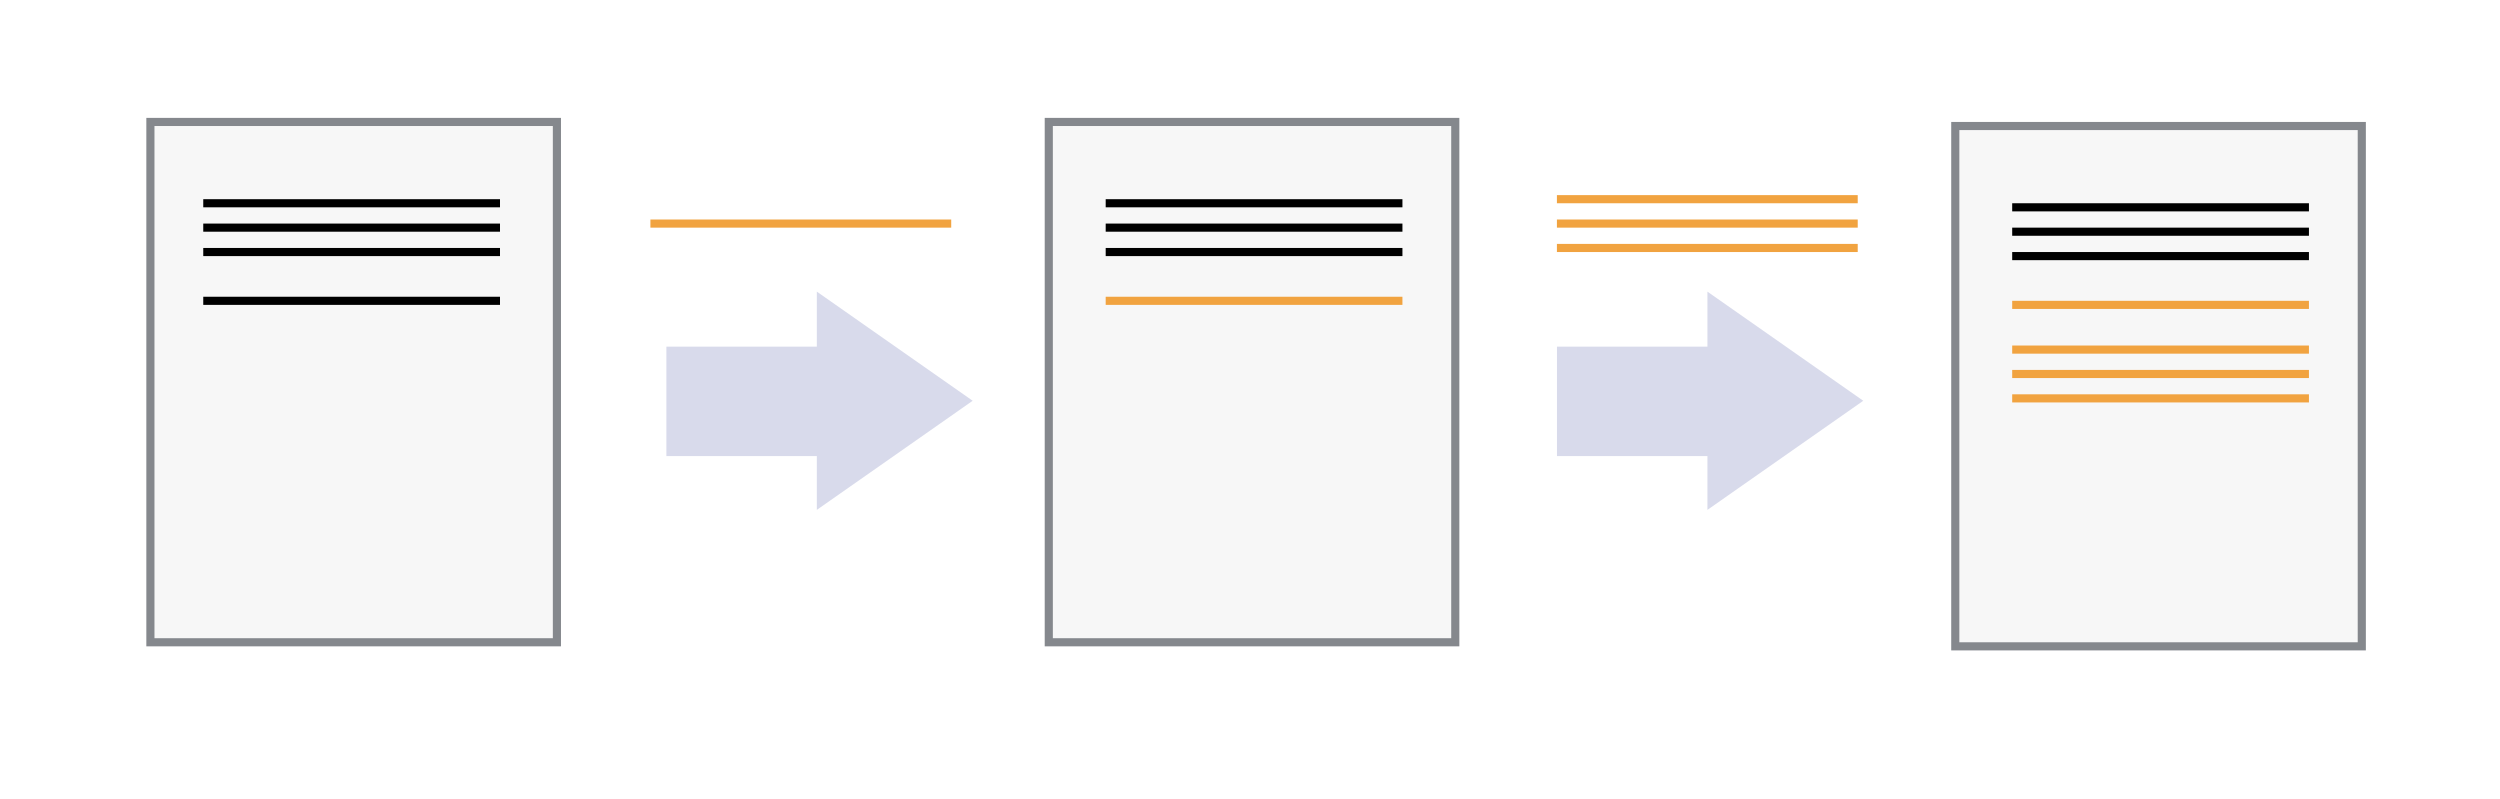
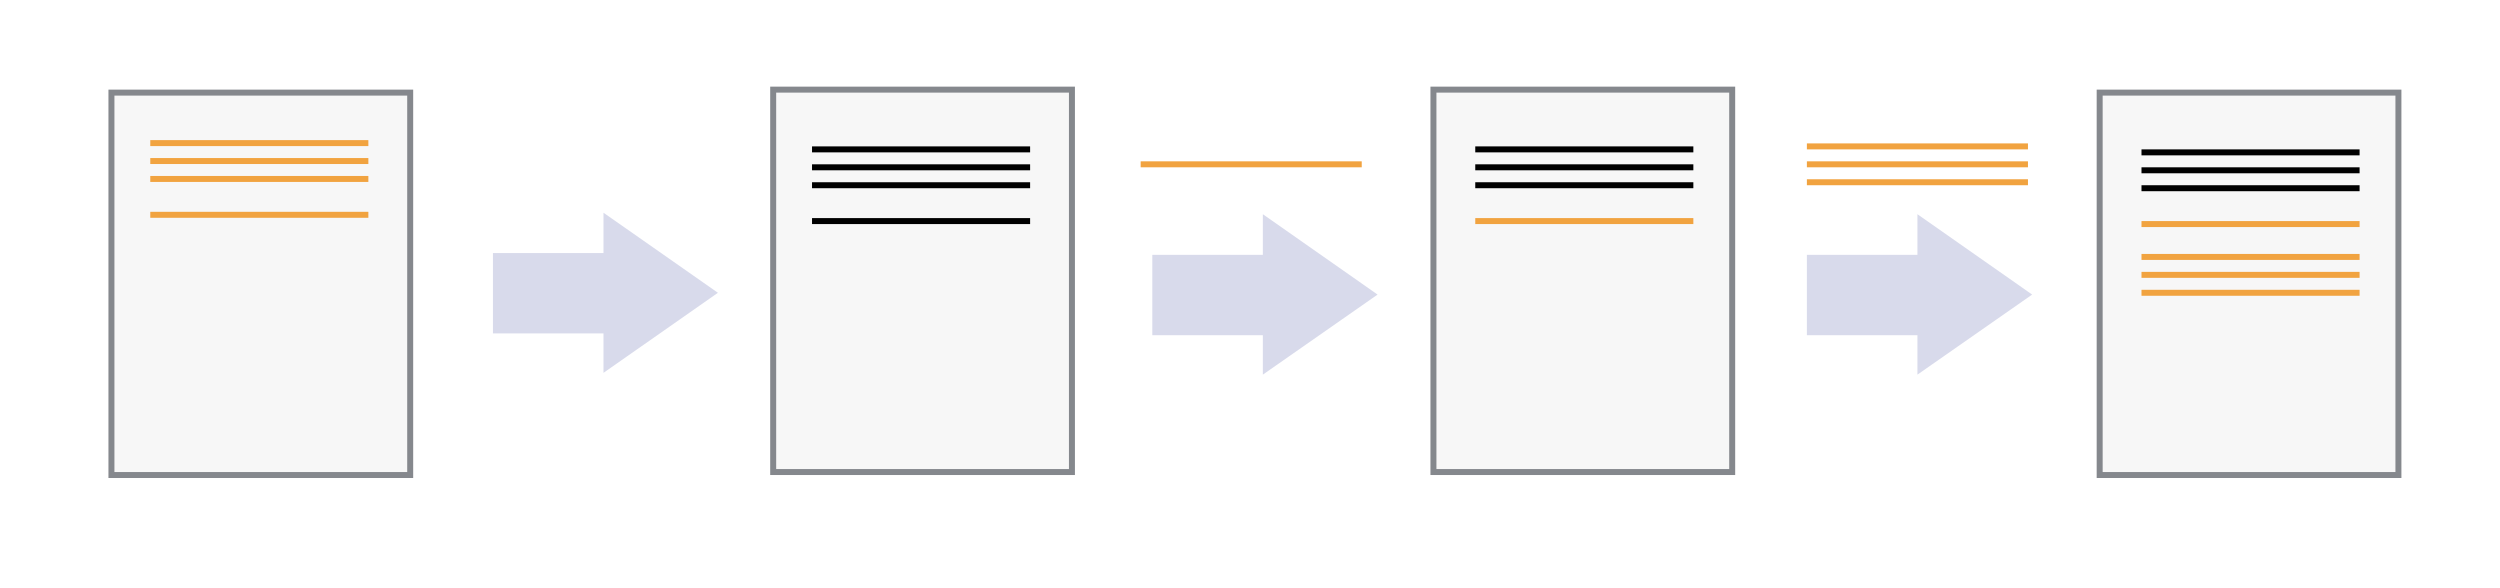
- <svg xmlns="http://www.w3.org/2000/svg" xmlns:xlink="http://www.w3.org/1999/xlink" version="1.1" x="0px" y="0px" width="615px" height="196.5px" viewBox="0 0 615 196.5" enable-background="new 0 0 615 196.5" xml:space="preserve" id="svg979">
-   <defs id="defs983">
- 	
- 	
- 	
- 	
- 	
- 	
- 	
- 	
- 	
- 	
- 
- 		
- 		
- 		
- 		
- 		
- 		
- 		
- 		
- 		
- 		
- 		
- 		
- 		
- 		
- 		
- 		
- 		
- 		
- 		
- 		
- 	</defs>
-   <g id="g937">
-     <defs id="defs932">
-       <rect id="SVGID_11_" x="157.116" y="65.521" width="88.974" height="66.13" />
-     </defs>
-     <clipPath id="SVGID_12_">
-       <use xlink:href="#SVGID_11_" overflow="visible" id="use934" style="overflow:visible" x="0" y="0" width="100%" height="100%" />
-     </clipPath>
-   </g>
-   <g id="g949">
-     <g id="g947">
-       <defs id="defs942">
-         <rect height="768" width="1024" y="-477" x="-203" id="SVGID_13_" />
-       </defs>
-       <clipPath id="SVGID_14_">
-         <use height="100%" width="100%" y="0" x="0" style="overflow:visible" id="use944" overflow="visible" xlink:href="#SVGID_13_" />
-       </clipPath>
-     </g>
-   </g>
-   <g id="g959">
-     <g id="g957">
-       <defs id="defs952">
-         <rect height="66.129" width="88.974" y="73.597" x="375.494" id="SVGID_15_" />
-       </defs>
-       <clipPath id="SVGID_16_">
-         <use height="100%" width="100%" y="0" x="0" style="overflow:visible" id="use954" overflow="visible" xlink:href="#SVGID_15_" />
-       </clipPath>
-     </g>
-   </g>
+ <svg xmlns="http://www.w3.org/2000/svg" xmlns:xlink="http://www.w3.org/1999/xlink" version="1.1" id="svg979" x="0px" y="0px" viewBox="0 0 836.8 196.5" style="enable-background:new 0 0 836.8 196.5;" xml:space="preserve">
+   <style type="text/css">
+ 	.st0{clip-path:url(#SVGID_00000127006334681473441790000008835431770941994145_);fill:#F7F7F7;}
+ 	.st1{clip-path:url(#SVGID_00000098931755936571224230000001687845366865051562_);fill:#F7F7F7;stroke:#85888D;stroke-width:2;}
+ 	.st2{clip-path:url(#SVGID_00000046307840022160036860000018097384624108312465_);fill:none;stroke:#000000;stroke-width:2;}
+ 	.st3{clip-path:url(#SVGID_00000049224055516711552400000015371280667042546059_);fill:none;stroke:#000000;stroke-width:2;}
+ 	.st4{clip-path:url(#SVGID_00000036244068760392250280000006496178689236481185_);fill:none;stroke:#000000;stroke-width:2;}
+ 	.st5{clip-path:url(#SVGID_00000081608984492906663850000017769349909757397687_);fill:none;stroke:#000000;stroke-width:2;}
+ 	.st6{fill:#F7F7F7;}
+ 	.st7{fill:none;stroke:#85888D;stroke-width:2;}
+ 	.st8{fill:none;stroke:#000000;stroke-width:2;}
+ 	.st9{fill:none;stroke:#F1A340;stroke-width:2;}
+ 	.st10{fill:#D8DAEB;}
+ 	.st11{clip-path:url(#SVGID_00000031174751741129130390000016363645012078699424_);fill:#F7F7F7;}
+ 	.st12{clip-path:url(#SVGID_00000142897708583782088590000013359774665000449453_);fill:#F7F7F7;stroke:#85888D;stroke-width:2;}
+ </style>
  <g id="g1004">
-     <g style="fill:#f7f7f7;fill-opacity:1" id="g851">
-       <defs id="defs842">
-         <rect id="SVGID_1_" x="34.52" y="28.419" width="104" height="131.217" />
-       </defs>
-       <clipPath id="SVGID_2_">
-         <use xlink:href="#SVGID_1_" overflow="visible" id="use844" style="overflow:visible" x="0" y="0" width="100%" height="100%" />
-       </clipPath>
-       <rect x="37" y="30" clip-path="url(#SVGID_2_)" width="100" height="128" id="rect847" style="fill:#f7f7f7;fill-opacity:1" />
-       <rect x="37" y="30" clip-path="url(#SVGID_2_)" width="100" height="128" id="rect849" style="fill:#f7f7f7;fill-opacity:1;stroke:#85888d;stroke-width:2" />
+     <g id="g851">
+       <g>
+         <defs>
+           <rect id="SVGID_1_" x="256.3" y="28.4" width="104" height="131.2" />
+         </defs>
+         <clipPath id="SVGID_00000063618933953816704230000006730411023157783482_">
+           <use xlink:href="#SVGID_1_" style="overflow:visible;" />
+         </clipPath>
+         <rect id="rect847" x="258.8" y="30" style="clip-path:url(#SVGID_00000063618933953816704230000006730411023157783482_);fill:#F7F7F7;" width="100" height="128" />
+       </g>
+       <g>
+         <defs>
+           <rect id="SVGID_00000052082046922123293850000001813571843697232271_" x="256.3" y="28.4" width="104" height="131.2" />
+         </defs>
+         <clipPath id="SVGID_00000124134988998518162750000004151696165982894776_">
+           <use xlink:href="#SVGID_00000052082046922123293850000001813571843697232271_" style="overflow:visible;" />
+         </clipPath>
+         <rect id="rect849" x="258.8" y="30" style="clip-path:url(#SVGID_00000124134988998518162750000004151696165982894776_);fill:#F7F7F7;stroke:#85888D;stroke-width:2;" width="100" height="128" />
+       </g>
    </g>
    <g id="g861">
-       <defs id="defs854">
-         <rect id="SVGID_3_" x="48.635" y="48.268" width="75.805" height="4" />
-       </defs>
-       <clipPath id="SVGID_4_">
-         <use xlink:href="#SVGID_3_" overflow="visible" id="use856" style="overflow:visible" x="0" y="0" width="100%" height="100%" />
-       </clipPath>
-       <line clip-path="url(#SVGID_4_)" x1="50" y1="50" x2="123" y2="50" id="line859" style="fill:none;stroke:#000000;stroke-width:2" />
+       <g>
+         <defs>
+           <rect id="SVGID_00000066517819706735283230000014465225811601159343_" x="270.4" y="48.3" width="75.8" height="4" />
+         </defs>
+         <clipPath id="SVGID_00000167353815296207153530000007108171609879847561_">
+           <use xlink:href="#SVGID_00000066517819706735283230000014465225811601159343_" style="overflow:visible;" />
+         </clipPath>
+         <line id="line859" style="clip-path:url(#SVGID_00000167353815296207153530000007108171609879847561_);fill:none;stroke:#000000;stroke-width:2;" x1="271.8" y1="50" x2="344.8" y2="50" />
+       </g>
    </g>
    <g id="g871">
-       <defs id="defs864">
-         <rect id="SVGID_5_" x="48.635" y="54.097" width="75.805" height="4" />
-       </defs>
-       <clipPath id="SVGID_6_">
-         <use xlink:href="#SVGID_5_" overflow="visible" id="use866" style="overflow:visible" x="0" y="0" width="100%" height="100%" />
-       </clipPath>
-       <line clip-path="url(#SVGID_6_)" x1="50" y1="56" x2="123" y2="56" id="line869" style="fill:none;stroke:#000000;stroke-width:2" />
+       <g>
+         <defs>
+           <rect id="SVGID_00000038406432437701524210000010572004534916755097_" x="270.4" y="54.1" width="75.8" height="4" />
+         </defs>
+         <clipPath id="SVGID_00000040562605427183869120000016450979700678204321_">
+           <use xlink:href="#SVGID_00000038406432437701524210000010572004534916755097_" style="overflow:visible;" />
+         </clipPath>
+         <line id="line869" style="clip-path:url(#SVGID_00000040562605427183869120000016450979700678204321_);fill:none;stroke:#000000;stroke-width:2;" x1="271.8" y1="56" x2="344.8" y2="56" />
+       </g>
    </g>
    <g id="g881">
-       <defs id="defs874">
-         <rect id="SVGID_7_" x="48.635" y="59.926" width="75.805" height="4" />
-       </defs>
-       <clipPath id="SVGID_8_">
-         <use xlink:href="#SVGID_7_" overflow="visible" id="use876" style="overflow:visible" x="0" y="0" width="100%" height="100%" />
-       </clipPath>
-       <line clip-path="url(#SVGID_8_)" x1="50" y1="62" x2="123" y2="62" id="line879" style="fill:none;stroke:#000000;stroke-width:2" />
+       <g>
+         <defs>
+           <rect id="SVGID_00000066483431424168707830000009435857352333738922_" x="270.4" y="59.9" width="75.8" height="4" />
+         </defs>
+         <clipPath id="SVGID_00000029026005763875372960000006809019620152764603_">
+           <use xlink:href="#SVGID_00000066483431424168707830000009435857352333738922_" style="overflow:visible;" />
+         </clipPath>
+         <line id="line879" style="clip-path:url(#SVGID_00000029026005763875372960000006809019620152764603_);fill:none;stroke:#000000;stroke-width:2;" x1="271.8" y1="62" x2="344.8" y2="62" />
+       </g>
    </g>
    <g id="g891">
-       <defs id="defs884">
-         <rect id="SVGID_9_" x="48.635" y="71.585" width="75.805" height="4" />
-       </defs>
-       <clipPath id="SVGID_10_">
-         <use xlink:href="#SVGID_9_" overflow="visible" id="use886" style="overflow:visible" x="0" y="0" width="100%" height="100%" />
-       </clipPath>
-       <line clip-path="url(#SVGID_10_)" x1="50" y1="74" x2="123" y2="74" id="line889" style="fill:none;stroke:#000000;stroke-width:2" />
-     </g>
-     <rect style="fill:#f7f7f7;fill-opacity:1" id="rect893" height="128" width="100" y="30" x="258" />
-     <rect style="fill:none;stroke:#85888d;stroke-width:2" id="rect895" height="128" width="100" y="30" x="258" />
-     <line style="fill:none;stroke:#000000;stroke-width:2" id="line897" y2="50" x2="345" y1="50" x1="272" />
-     <line style="fill:none;stroke:#000000;stroke-width:2" id="line899" y2="56" x2="345" y1="56" x1="272" />
-     <line style="fill:none;stroke:#000000;stroke-width:2" id="line901" y2="62" x2="345" y1="62" x1="272" />
-     <line style="fill:#998ec3;stroke:#f1a340;stroke-width:2" id="line903" y2="74" x2="345" y1="74" x1="272" />
-     <line style="fill:#998ec3;stroke:#f1a340;stroke-width:2" id="line905" y2="55" x2="234" y1="55" x1="160" />
-     <rect style="fill:#f7f7f7;fill-opacity:1" id="rect907" height="128" width="100" y="31" x="481" />
-     <rect style="fill:none;stroke:#85888d;stroke-width:2" id="rect909" height="128" width="100" y="31" x="481" />
-     <line style="fill:none;stroke:#000000;stroke-width:2" id="line911" y2="51" x2="568" y1="51" x1="495" />
-     <line style="fill:none;stroke:#000000;stroke-width:2" id="line913" y2="57" x2="568" y1="57" x1="495" />
-     <line style="fill:none;stroke:#000000;stroke-width:2" id="line915" y2="63" x2="568" y1="63" x1="495" />
-     <line style="fill:#998ec3;stroke:#f1a340;stroke-width:2" id="line917" y2="75" x2="568" y1="75" x1="495" />
-     <line style="fill:#998ec3;stroke:#f1a340;stroke-width:2" id="line919" y2="86" x2="568" y1="86" x1="495" />
-     <line style="fill:#998ec3;stroke:#f1a340;stroke-width:2" id="line921" y2="92" x2="568" y1="92" x1="495" />
-     <line style="fill:#998ec3;stroke:#f1a340;stroke-width:2" id="line923" y2="98" x2="568" y1="98" x1="495" />
-     <line style="fill:#998ec3;stroke:#f1a340;stroke-width:2" id="line925" y2="49" x2="457" y1="49" x1="383" />
-     <line style="fill:#998ec3;stroke:#f1a340;stroke-width:2" id="line927" y2="55" x2="457" y1="55" x1="383" />
-     <line style="fill:#998ec3;stroke:#f1a340;stroke-width:2" id="line929" y2="61" x2="457" y1="61" x1="383" />
-     <g id="g967" style="opacity:1;fill:#d8daeb">
-       <rect x="163.931" y="85.276" width="44.865" height="26.919" id="rect961" style="fill:#d8daeb" />
-       <g style="fill:#d8daeb" id="g965">
-         <polygon points="239.275,98.588 200.941,71.743 200.941,125.429 " id="polygon963" style="fill:#d8daeb" />
+       <g>
+         <defs>
+           <rect id="SVGID_00000013177514151030308620000017381863099777580682_" x="270.4" y="71.6" width="75.8" height="4" />
+         </defs>
+         <clipPath id="SVGID_00000083801870941476992290000015244050399416873354_">
+           <use xlink:href="#SVGID_00000013177514151030308620000017381863099777580682_" style="overflow:visible;" />
+         </clipPath>
+         <line id="line889" style="clip-path:url(#SVGID_00000083801870941476992290000015244050399416873354_);fill:none;stroke:#000000;stroke-width:2;" x1="271.8" y1="74" x2="344.8" y2="74" />
      </g>
    </g>
-     <g id="g975" style="opacity:1;fill:#d8daeb">
-       <rect x="383.016" y="85.276" width="44.865" height="26.919" id="rect969" style="fill:#d8daeb" />
-       <g style="fill:#d8daeb" id="g973">
-         <polygon points="458.359,98.588 420.026,71.743 420.026,125.429 " id="polygon971" style="fill:#d8daeb" />
+     <rect id="rect893" x="479.8" y="30" class="st6" width="100" height="128" />
+     <rect id="rect895" x="479.8" y="30" class="st7" width="100" height="128" />
+     <line id="line897" class="st8" x1="493.8" y1="50" x2="566.8" y2="50" />
+     <line id="line899" class="st8" x1="493.8" y1="56" x2="566.8" y2="56" />
+     <line id="line901" class="st8" x1="493.8" y1="62" x2="566.8" y2="62" />
+     <line id="line903" class="st9" x1="493.8" y1="74" x2="566.8" y2="74" />
+     <line id="line905" class="st9" x1="381.8" y1="55" x2="455.8" y2="55" />
+     <rect id="rect907" x="702.8" y="31" class="st6" width="100" height="128" />
+     <rect id="rect909" x="702.8" y="31" class="st7" width="100" height="128" />
+     <line id="line911" class="st8" x1="716.8" y1="51" x2="789.8" y2="51" />
+     <line id="line913" class="st8" x1="716.8" y1="57" x2="789.8" y2="57" />
+     <line id="line915" class="st8" x1="716.8" y1="63" x2="789.8" y2="63" />
+     <line id="line917" class="st9" x1="716.8" y1="75" x2="789.8" y2="75" />
+     <line id="line919" class="st9" x1="716.8" y1="86" x2="789.8" y2="86" />
+     <line id="line921" class="st9" x1="716.8" y1="92" x2="789.8" y2="92" />
+     <line id="line923" class="st9" x1="716.8" y1="98" x2="789.8" y2="98" />
+     <line id="line925" class="st9" x1="604.8" y1="49" x2="678.8" y2="49" />
+     <line id="line927" class="st9" x1="604.8" y1="55" x2="678.8" y2="55" />
+     <line id="line929" class="st9" x1="604.8" y1="61" x2="678.8" y2="61" />
+     <g id="g967">
+       <rect id="rect961" x="385.7" y="85.3" class="st10" width="44.9" height="26.9" />
+       <g id="g965">
+         <polygon id="polygon963" class="st10" points="461.1,98.6 422.7,71.7 422.7,125.4    " />
      </g>
    </g>
+     <g id="g975">
+       <rect id="rect969" x="604.8" y="85.3" class="st10" width="44.9" height="26.9" />
+       <g id="g973">
+         <polygon id="polygon971" class="st10" points="680.2,98.6 641.8,71.7 641.8,125.4    " />
+       </g>
+     </g>
+     <g id="g851_00000182498118315524740170000010457943436338593948_">
+       <g>
+         <defs>
+           <rect id="SVGID_00000168109246621002197230000004662968757327190705_" x="34.8" y="29.4" width="104" height="131.2" />
+         </defs>
+         <clipPath id="SVGID_00000096772243491097652050000004261272898057405623_">
+           <use xlink:href="#SVGID_00000168109246621002197230000004662968757327190705_" style="overflow:visible;" />
+         </clipPath>
+         <rect id="rect847_00000104686074672880606060000016945590266439915671_" x="37.3" y="31" style="clip-path:url(#SVGID_00000096772243491097652050000004261272898057405623_);fill:#F7F7F7;" width="100" height="128" />
+       </g>
+       <g>
+         <defs>
+           <rect id="SVGID_00000157994251473495520870000010606080247552647578_" x="34.8" y="29.4" width="104" height="131.2" />
+         </defs>
+         <clipPath id="SVGID_00000126319333249018653910000004202355669973037716_">
+           <use xlink:href="#SVGID_00000157994251473495520870000010606080247552647578_" style="overflow:visible;" />
+         </clipPath>
+         <rect id="rect849_00000087413083120867969670000013657355916680850344_" x="37.3" y="31" style="clip-path:url(#SVGID_00000126319333249018653910000004202355669973037716_);fill:#F7F7F7;stroke:#85888D;stroke-width:2;" width="100" height="128" />
+       </g>
+     </g>
+     <g id="g967_00000021818238684368716500000017869252214274449064_">
+       <rect id="rect961_00000012440471963993311550000015800999956175485325_" x="165" y="84.7" class="st10" width="44.9" height="26.9" />
+       <g id="g965_00000154413301370413237480000013307425185464358026_">
+         <polygon id="polygon963_00000181054753302127614650000010067997931416918452_" class="st10" points="240.3,98 202,71.2      202,124.8    " />
+       </g>
+     </g>
+     <line id="line897_00000051348163441440719850000011410911942067900599_" class="st9" x1="50.3" y1="47.9" x2="123.3" y2="47.9" />
+     <line id="line899_00000056421960505035525650000015017181035026340782_" class="st9" x1="50.3" y1="53.9" x2="123.3" y2="53.9" />
+     <line id="line901_00000136382520904772742970000009458063229158858414_" class="st9" x1="50.3" y1="59.9" x2="123.3" y2="59.9" />
+     <line id="line903_00000095341189816553407630000012534535760336439429_" class="st9" x1="50.3" y1="71.9" x2="123.3" y2="71.9" />
  </g>
-   <g id="Layer_2">
+   <g id="Layer_2_00000027563559931446473360000007506099435552369853_">
</g>
</svg>
